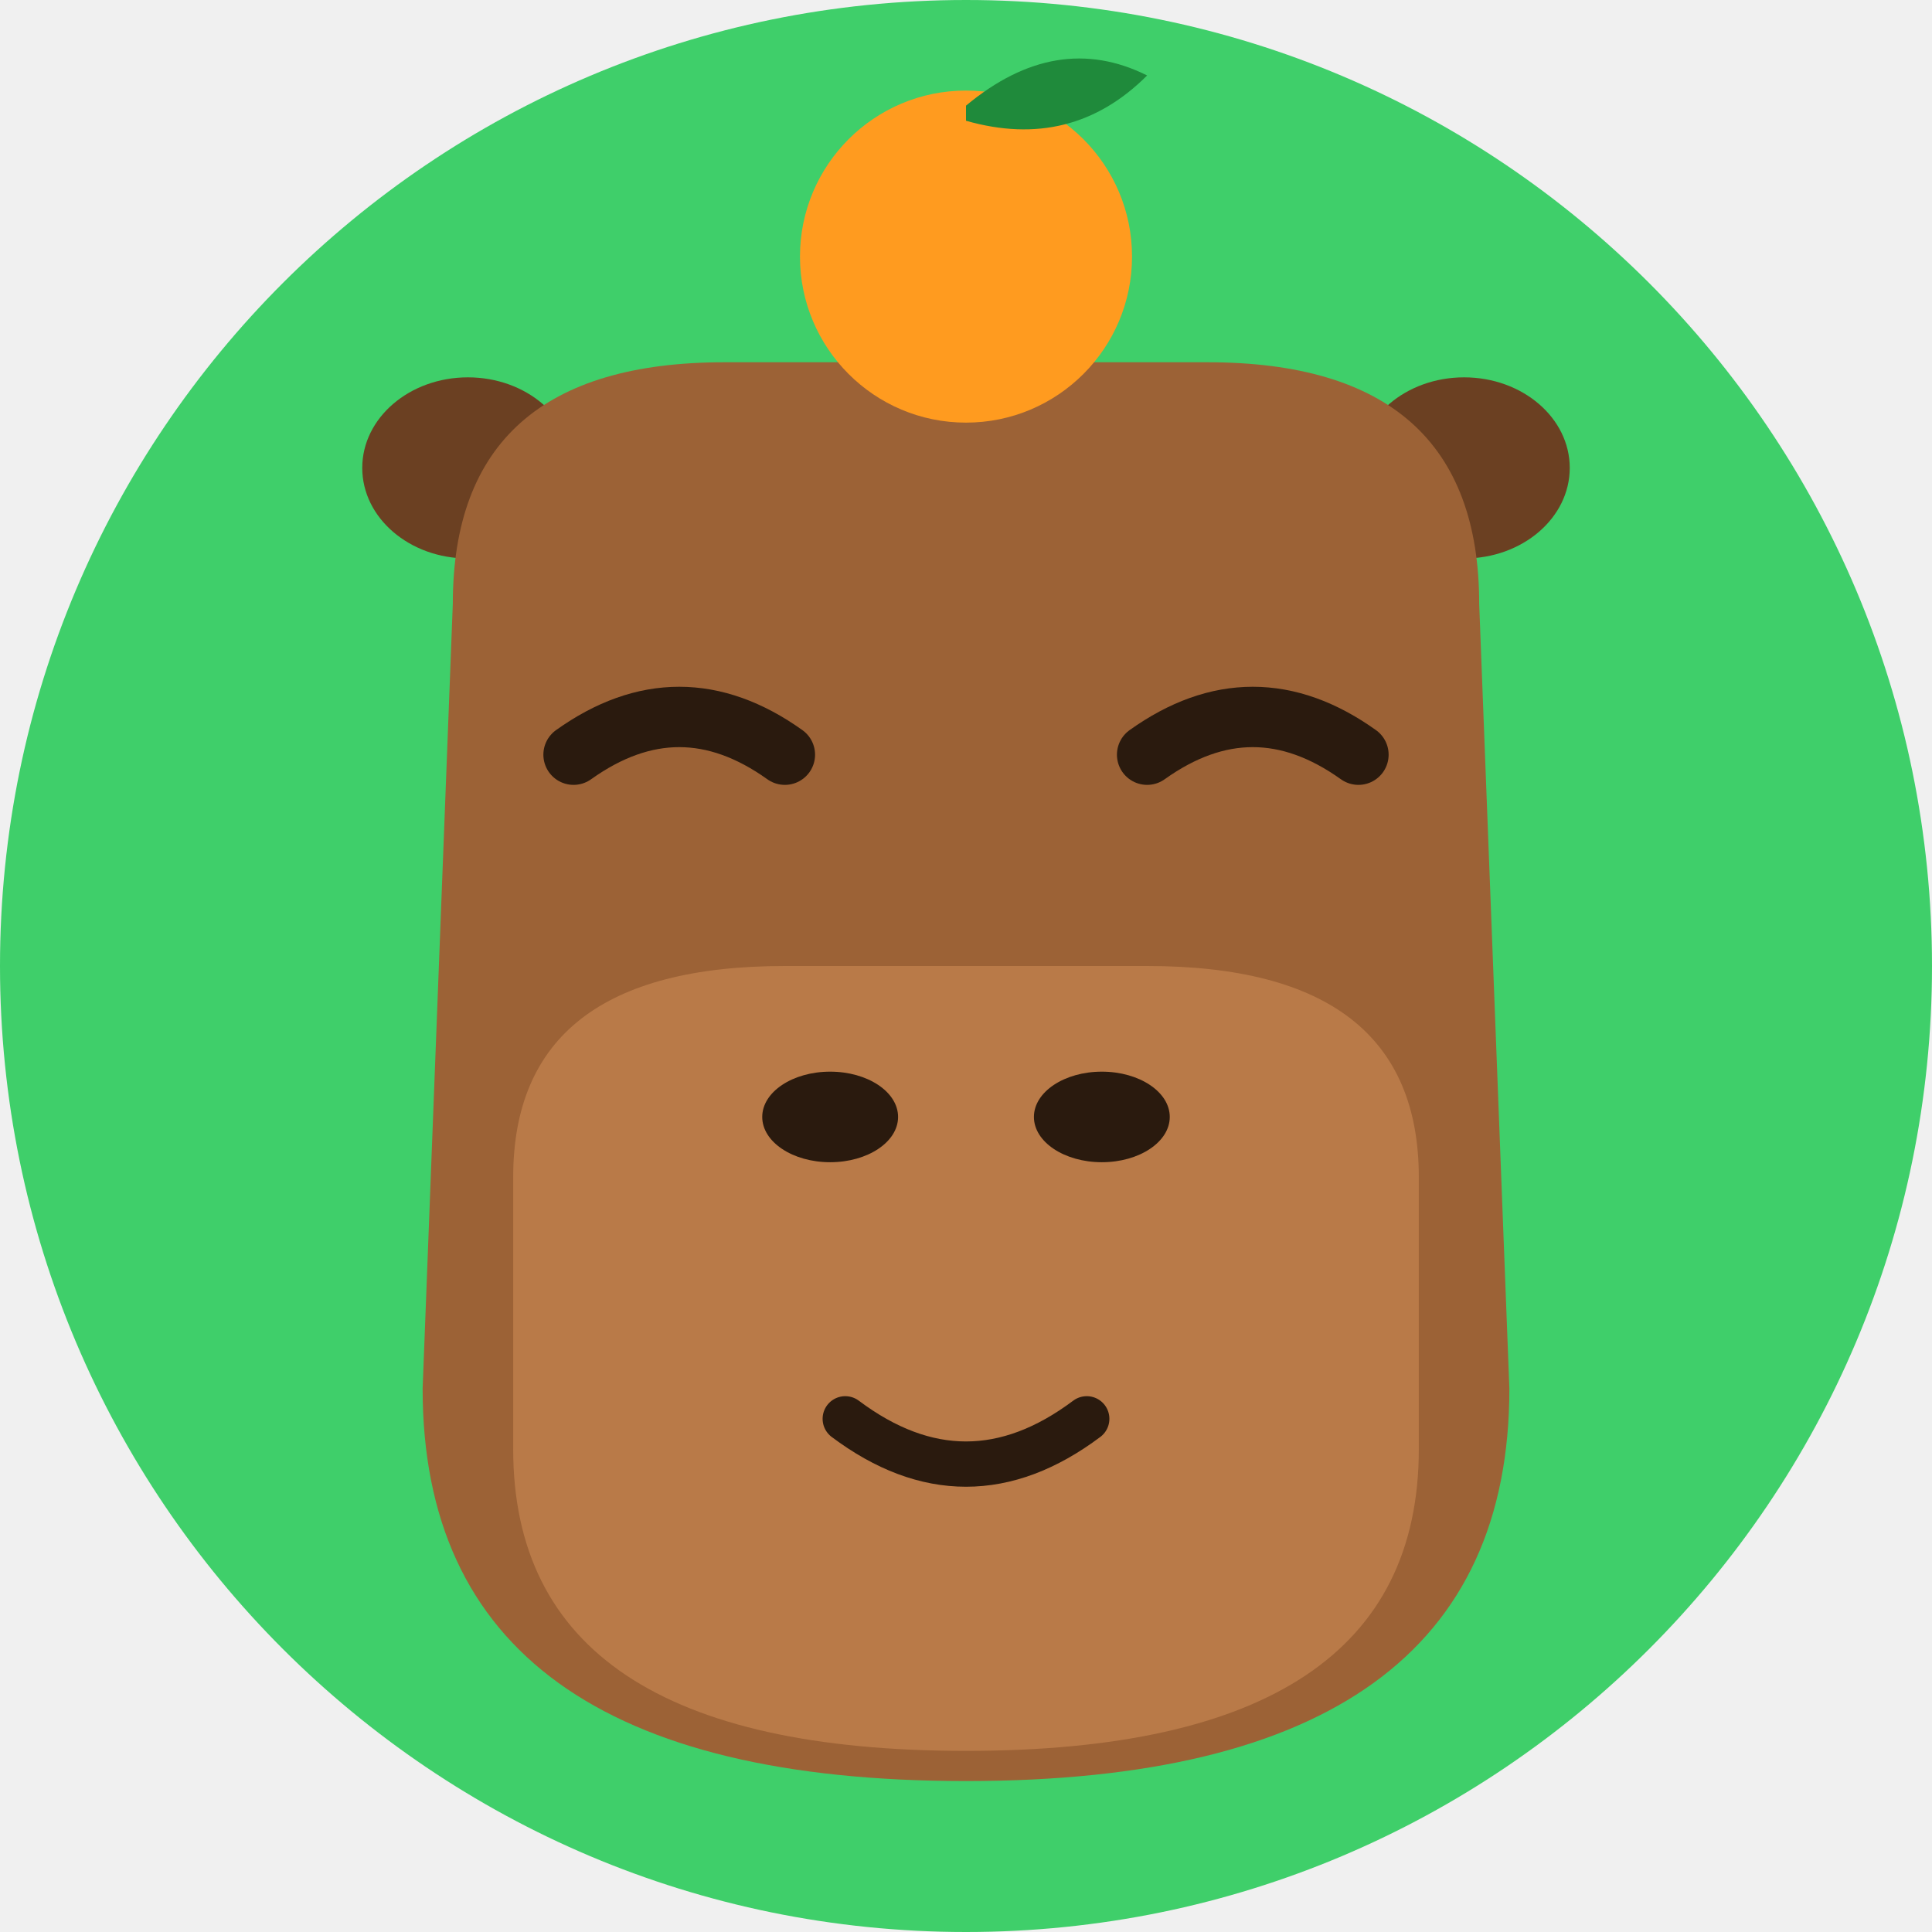
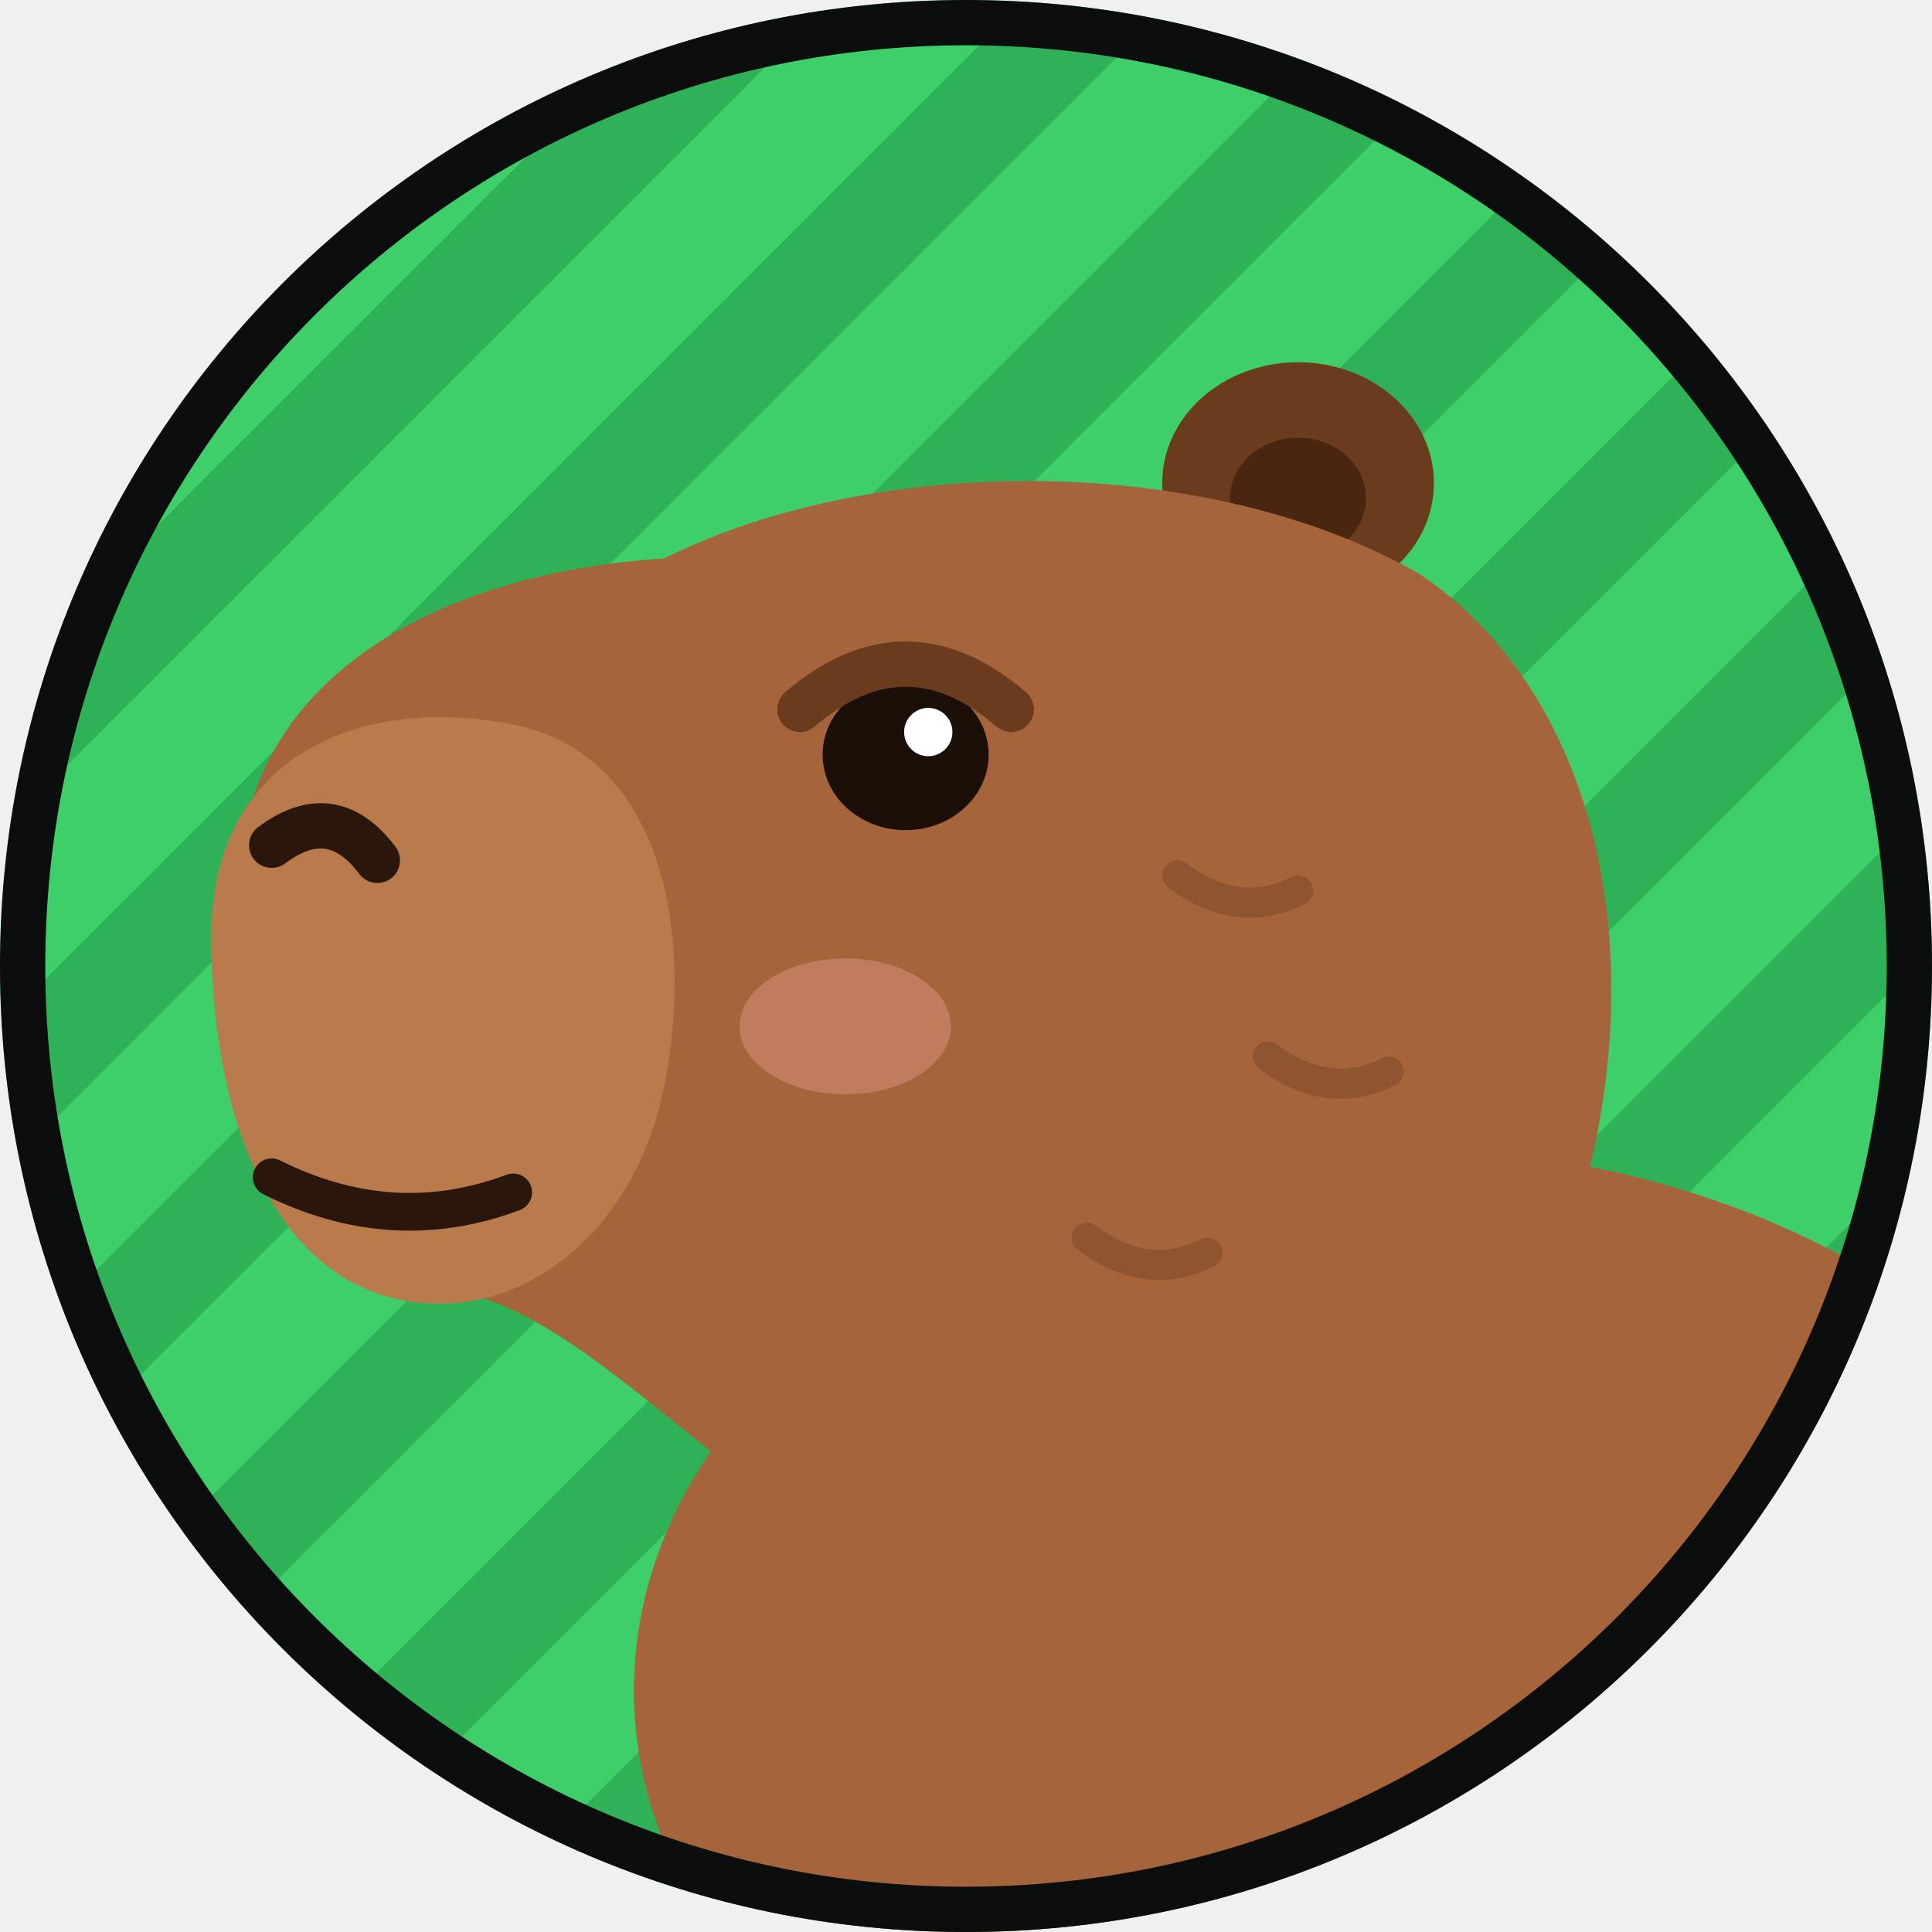
<svg xmlns="http://www.w3.org/2000/svg" viewBox="0 0 128 128">
-   <circle cx="64" cy="64" r="64" fill="#3fcf6a" />
-   <ellipse cx="31" cy="31" rx="7" ry="6" fill="#6b4022" />
-   <ellipse cx="97" cy="31" rx="7" ry="6" fill="#6b4022" />
-   <path d="M30 40 Q30 24 48 24 L80 24 Q98 24 98 40 L100 92 Q100 118 64 118 Q28 118 28 92 Z" fill="#9c6236" />
-   <path d="M34 78 Q34 64 52 64 L76 64 Q94 64 94 78 L94 96 Q94 116 64 116 Q34 116 34 96 Z" fill="#b97a48" />
-   <path d="M38 50 Q45 45 52 50" fill="none" stroke="#2a1a0e" stroke-width="4" stroke-linecap="round" />
-   <path d="M76 50 Q83 45 90 50" fill="none" stroke="#2a1a0e" stroke-width="4" stroke-linecap="round" />
-   <ellipse cx="55" cy="74" rx="4.5" ry="3" fill="#2a1a0e" />
-   <ellipse cx="73" cy="74" rx="4.5" ry="3" fill="#2a1a0e" />
-   <path d="M56 94 Q64 100 72 94" fill="none" stroke="#2a1a0e" stroke-width="3" stroke-linecap="round" />
-   <circle cx="64" cy="17" r="11" fill="#ff9b1f" />
-   <path d="M64 7 Q70 2 76 5 Q71 10 64 8 Z" fill="#1f8a3b" />
+   <defs>
+     <clipPath id="c">
+       <circle cx="64" cy="64" r="64" />
+     </clipPath>
+     <pattern id="s" width="16" height="16" patternUnits="userSpaceOnUse" patternTransform="rotate(45)">
+       <rect width="16" height="16" fill="#3fcf6a" />
+       <rect width="7" height="16" fill="#2fb257" />
+     </pattern>
+   </defs>
+   <g clip-path="url(#c)">
+     <rect width="128" height="128" fill="url(#s)" />
+     <ellipse cx="92" cy="112" rx="50" ry="36" fill="#a5643a" />
+     <ellipse cx="86" cy="32" rx="9" ry="8" fill="#6b3b1d" />
+     <ellipse cx="86" cy="33" rx="4.5" ry="4" fill="#4a2510" />
+     <path d="M16 62 C14 46 28 38 44 37 C58 30 80 30 94 38 C106 46 110 64 104 82 L98 100 L52 100 C44 94 38 88 32 86 C20 84 16 74 16 62 Z" fill="#a5643a" />
+     <path d="M14 62 C14 50 24 46 34 48 C44 50 46 62 44 72 C42 82 34 88 26 86 C18 84 14 74 14 62 Z" fill="#b97a4c" />
+     <path d="M18 56 Q22 53 25 57" fill="none" stroke="#2a160a" stroke-width="3" stroke-linecap="round" />
+     <path d="M18 78 Q26 82 34 79" fill="none" stroke="#2a160a" stroke-width="2.5" stroke-linecap="round" />
+     <ellipse cx="60" cy="50" rx="5.5" ry="5" fill="#1b0f07" />
+     <circle cx="61.5" cy="48.5" r="1.6" fill="#fff" />
+     <path d="M53 47 Q60 41 67 47" fill="none" stroke="#6b3b1d" stroke-width="3" stroke-linecap="round" />
+     <ellipse cx="56" cy="68" rx="7" ry="4.5" fill="#d9907a" opacity="0.55" />
+     <path d="M78 58 q4 3 8 1 M84 70 q4 3 8 1 M72 82 q4 3 8 1" fill="none" stroke="#8f5530" stroke-width="2" stroke-linecap="round" />
+   </g>
+   <circle cx="64" cy="64" r="62.5" fill="none" stroke="#0b0e0c" stroke-width="3" />
</svg>
